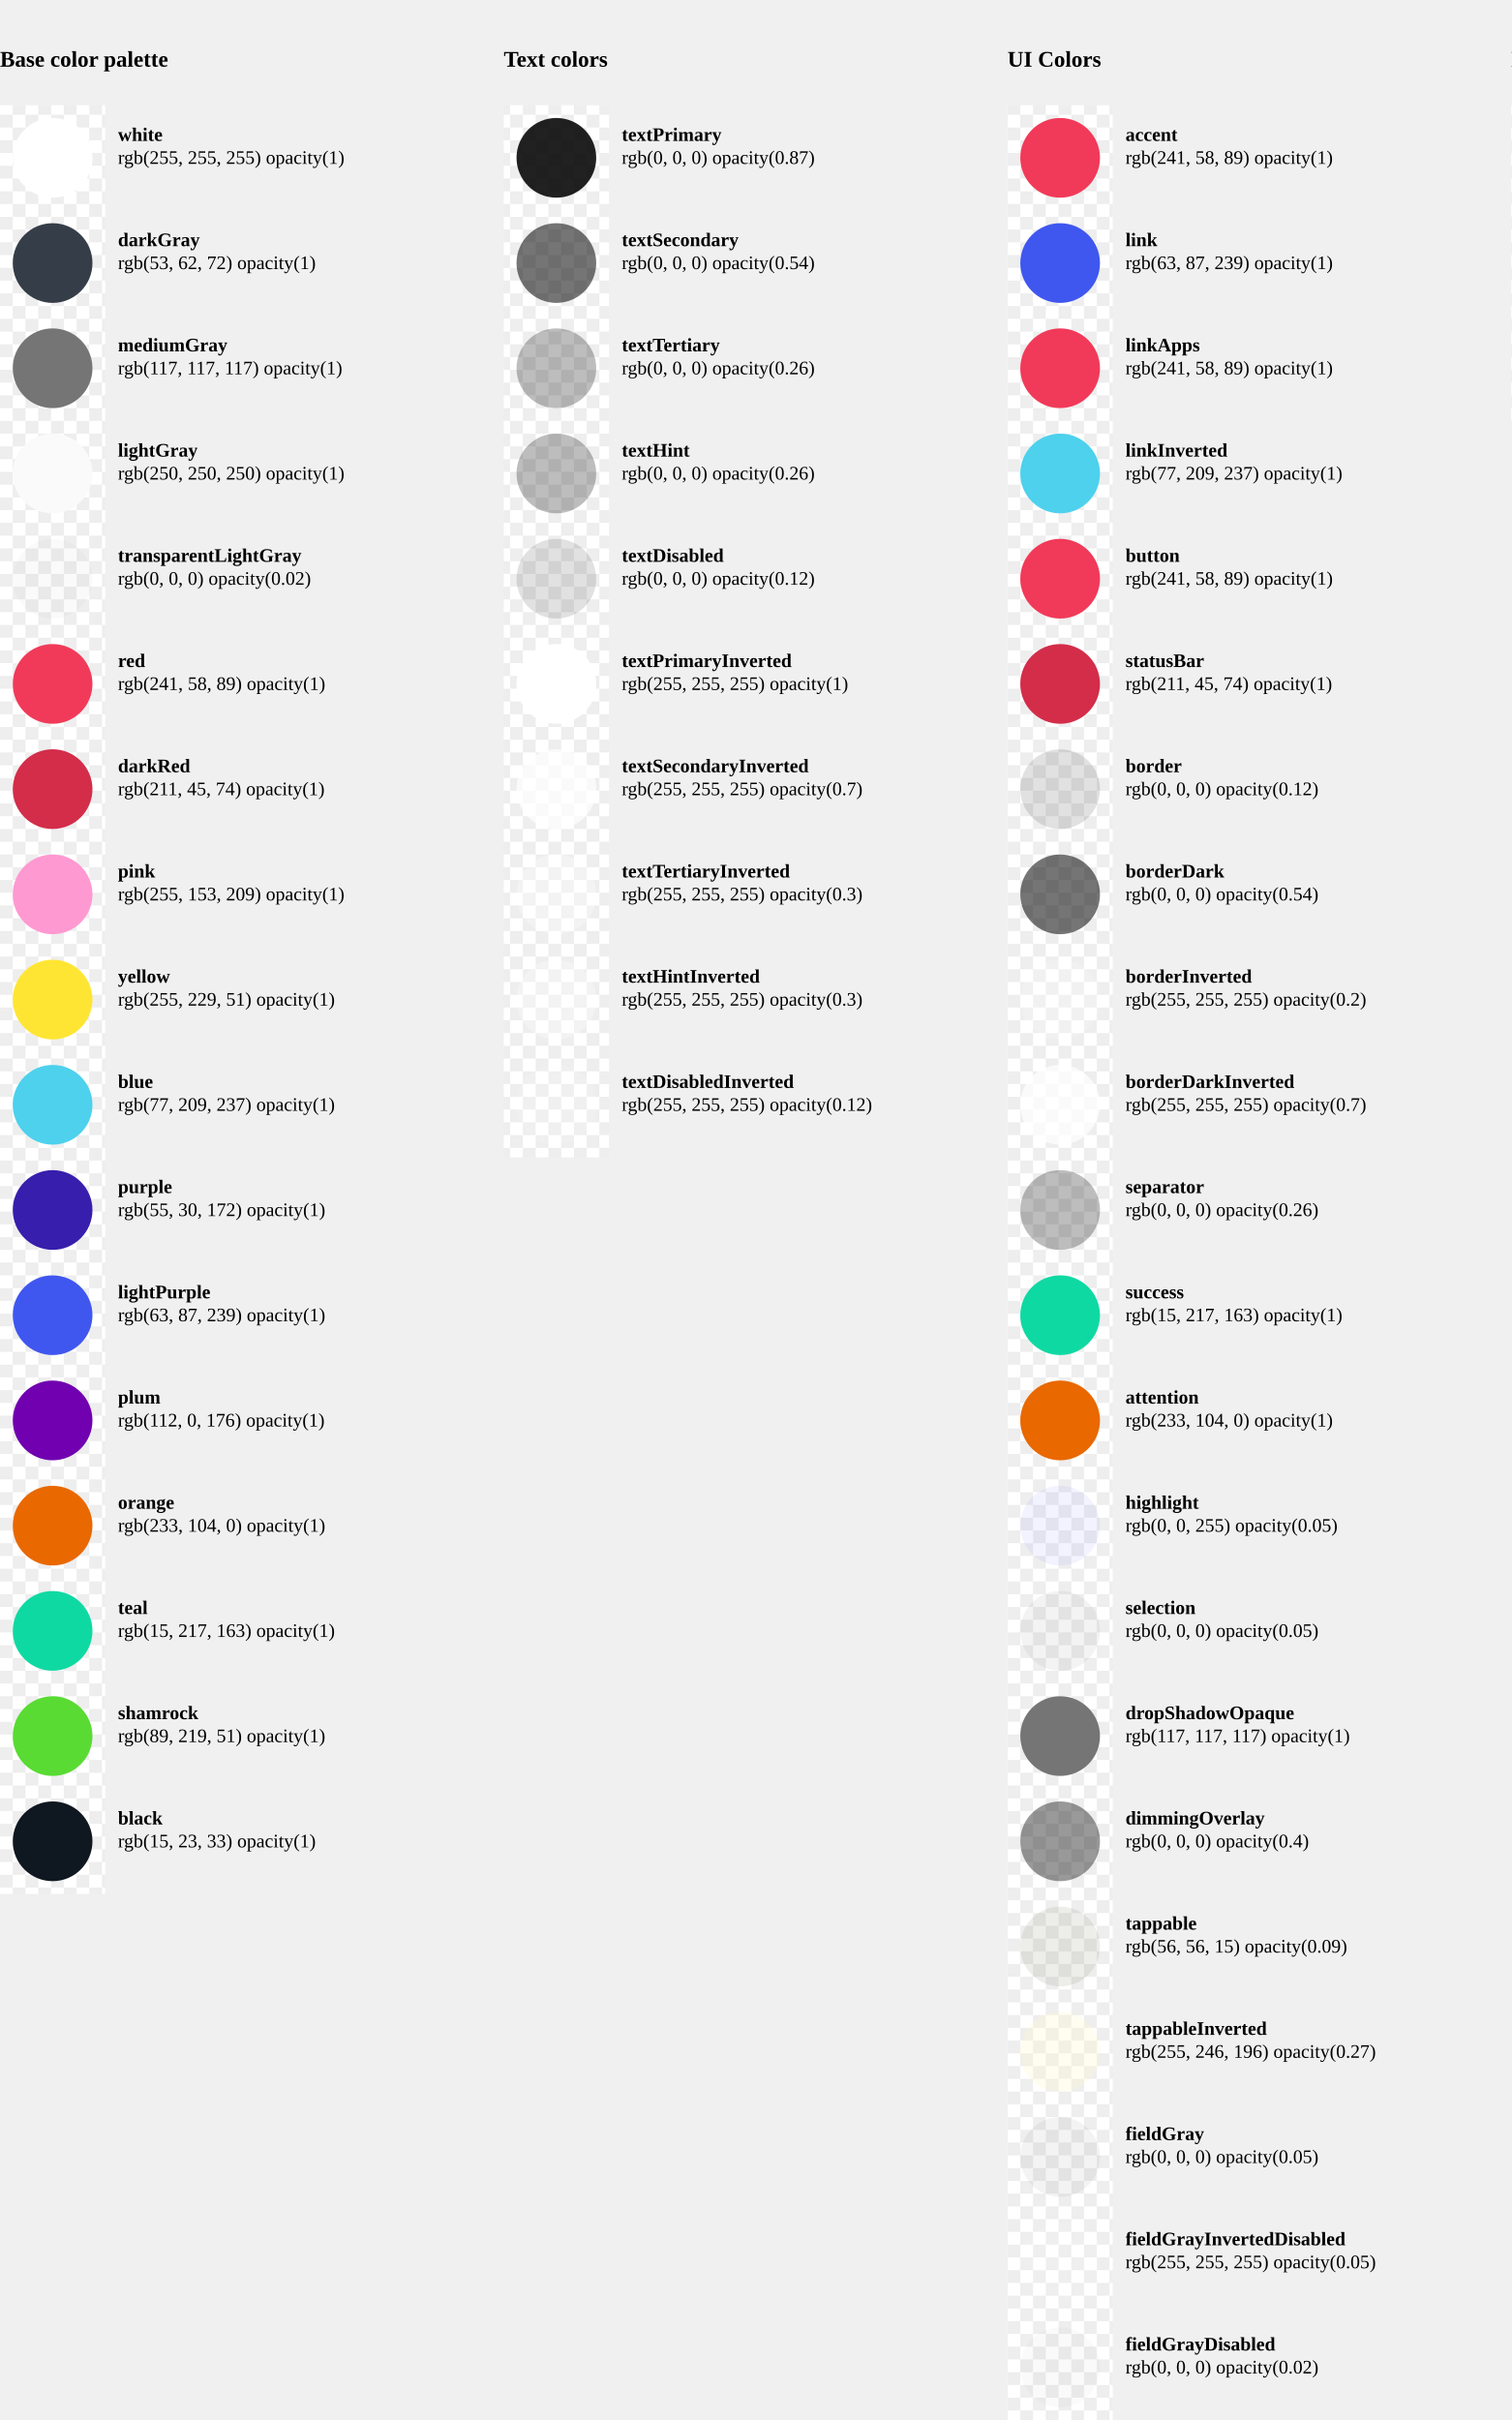
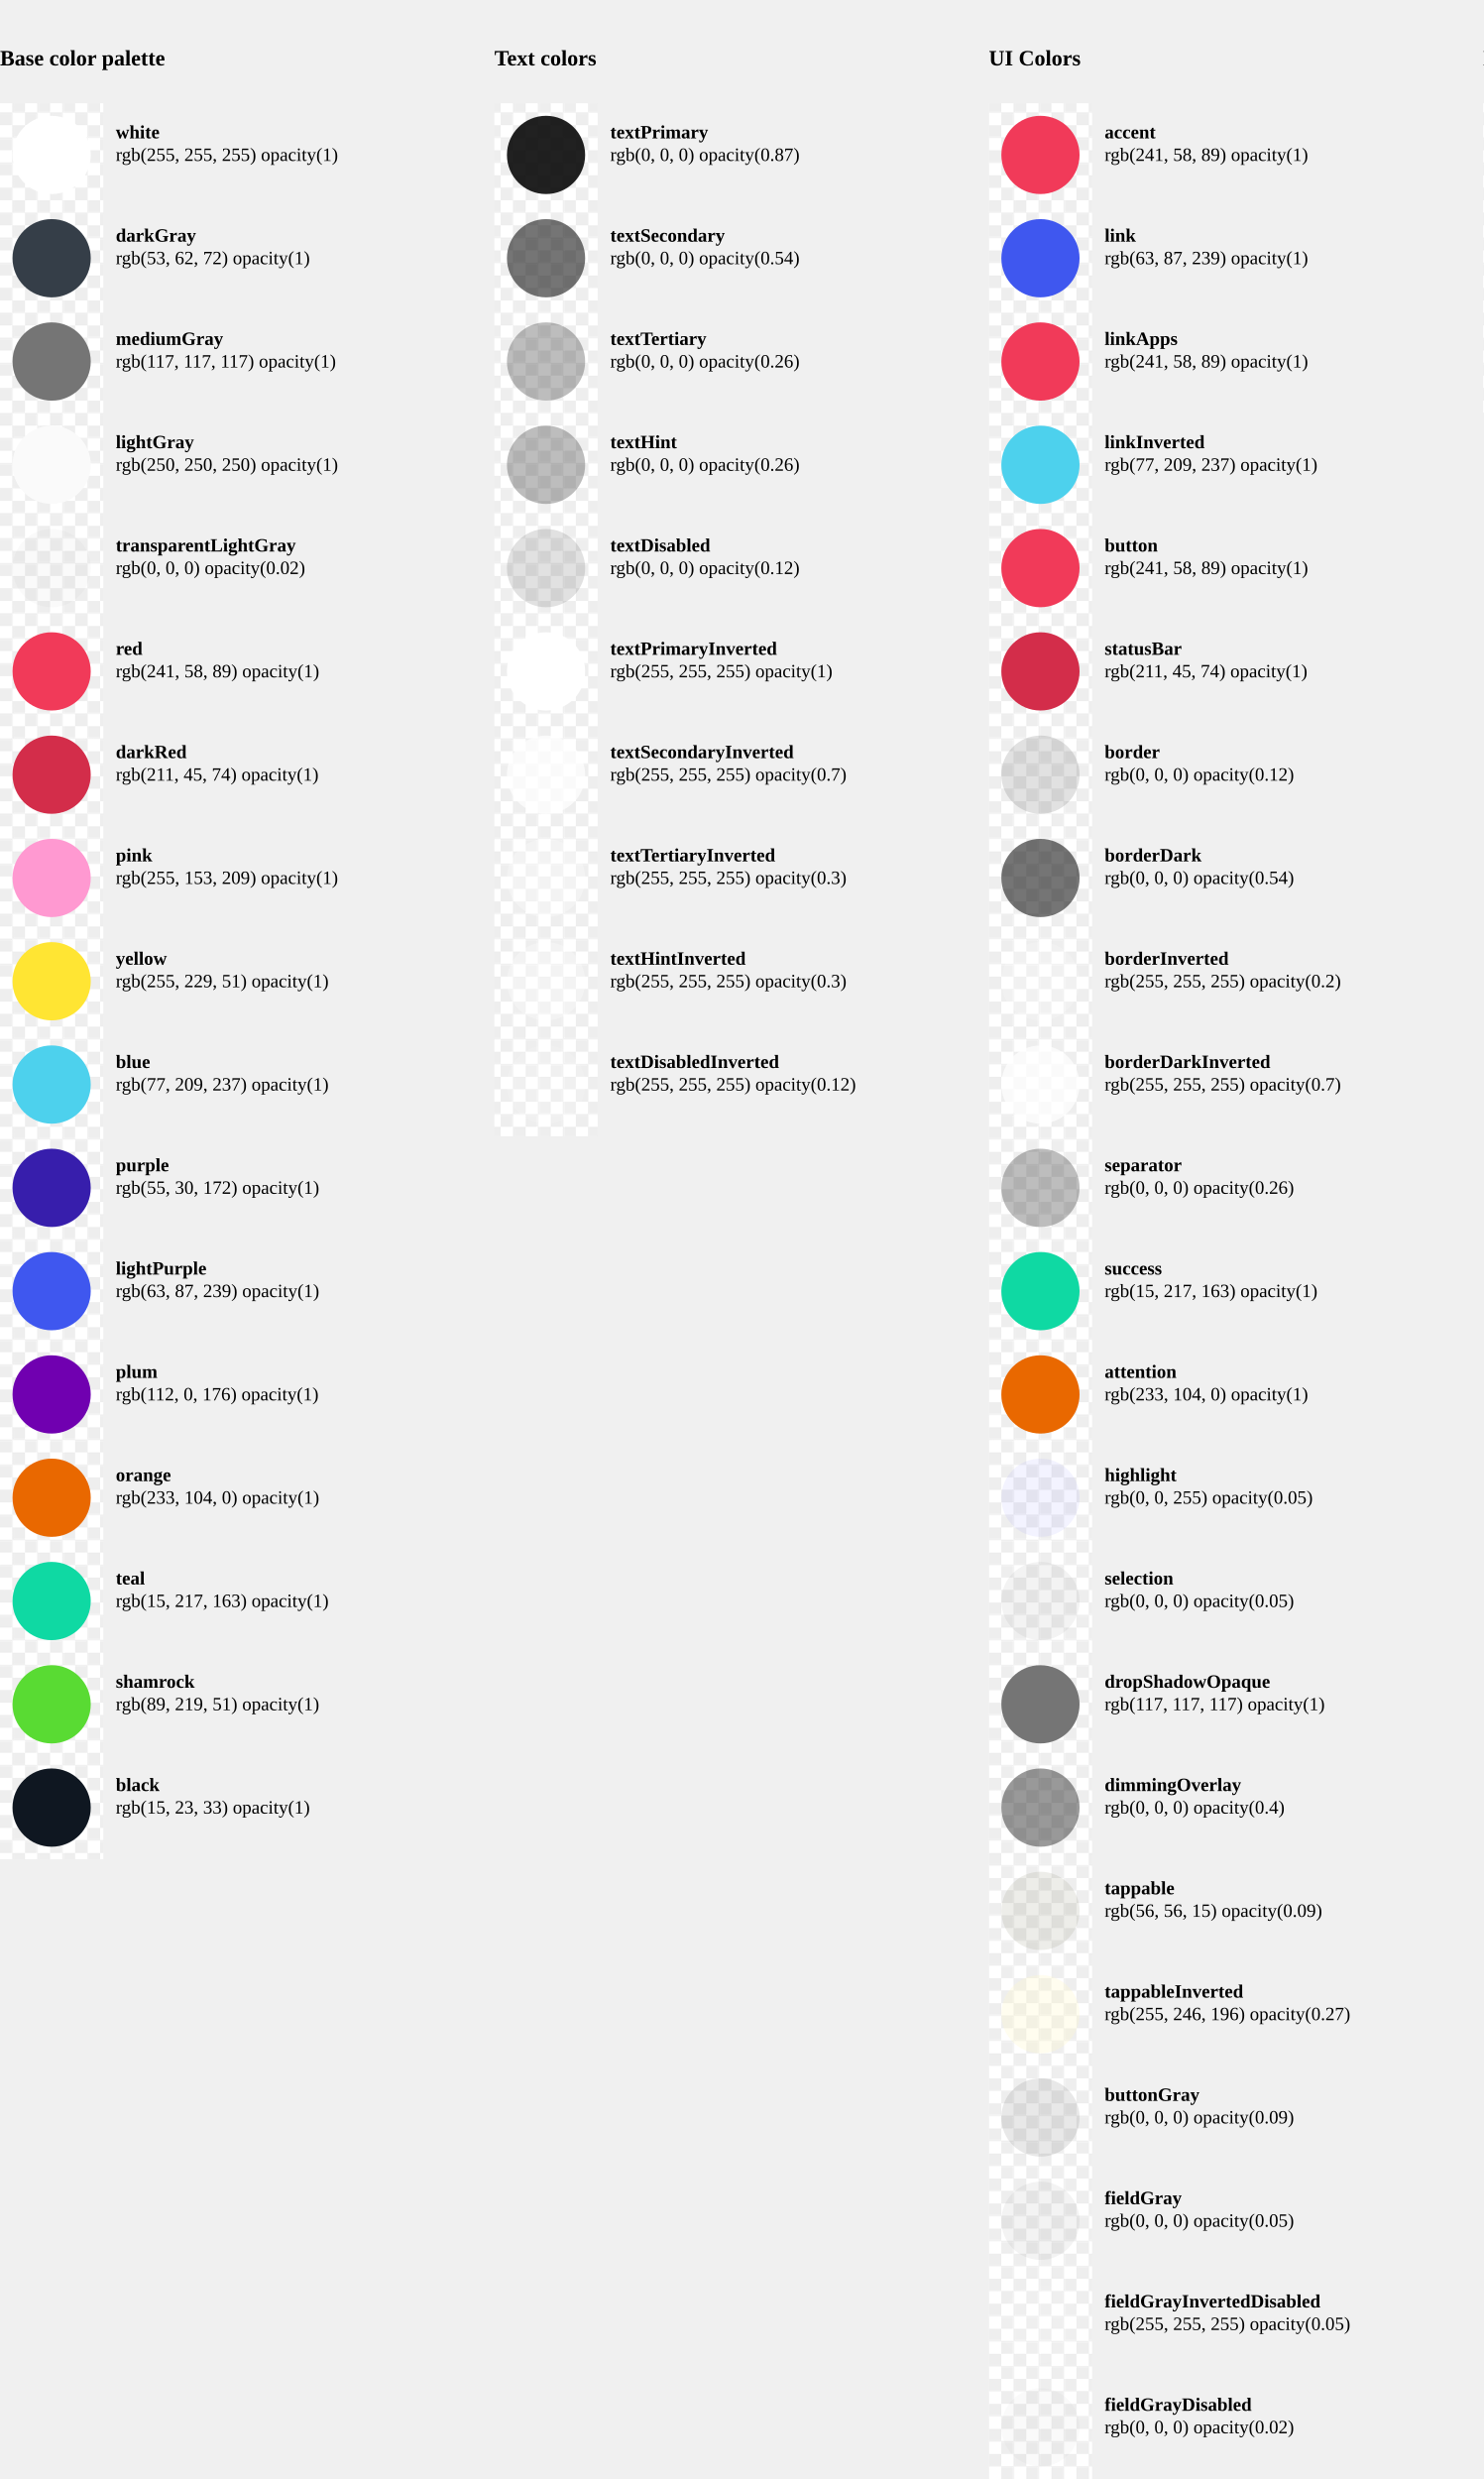
- <svg xmlns="http://www.w3.org/2000/svg" version="1.1" id="Meetup_Swatches" x="0px" y="0px" width="948" height="1518" viewBox="0 0 948 1518" xml:space="preserve">
+ <svg xmlns="http://www.w3.org/2000/svg" version="1.1" id="Meetup_Swatches" x="0px" y="0px" width="948" height="1584" viewBox="0 0 948 1584" xml:space="preserve">
  <defs>
    <pattern id="dark_grid" width="16" height="16" patternUnits="userSpaceOnUse">
      <rect fill="#111" x="0" y="0" width="8" height="8" />
      <rect fill="#222" x="8" y="0" width="8" height="8" />
      <rect fill="#222" x="0" y="8" width="8" height="8" />
      <rect fill="#111" x="8" y="8" width="8" height="8" />
    </pattern>
    <pattern id="light_grid" width="16" height="16" patternUnits="userSpaceOnUse">
      <rect fill="#fff" x="0" y="0" width="8" height="8" />
      <rect fill="#eee" x="8" y="0" width="8" height="8" />
      <rect fill="#eee" x="0" y="8" width="8" height="8" />
      <rect fill="#fff" x="8" y="8" width="8" height="8" />
    </pattern>
  </defs>
  <text x="0" y="25" font-size="14">
    <tspan x="0" dy="1.2em" font-weight="bold">Base color palette</tspan>
    <tspan x="0" dy="1.2em" />
  </text>
  <rect fill="url(#light_grid)" x="0" y="66" width="66" height="1122" />
  <circle cx="33" cy="99" r="25" fill="rgb(255, 255, 255)" opacity="1" />
  <text x="74" y="74" font-size="12">
    <tspan x="74" dy="1.2em" font-weight="bold">white</tspan>
    <tspan x="74" dy="1.2em">rgb(255, 255, 255) opacity(1)</tspan>
  </text>
  <circle cx="33" cy="165" r="25" fill="rgb(53, 62, 72)" opacity="1" />
  <text x="74" y="140" font-size="12">
    <tspan x="74" dy="1.2em" font-weight="bold">darkGray</tspan>
    <tspan x="74" dy="1.2em">rgb(53, 62, 72) opacity(1)</tspan>
  </text>
  <circle cx="33" cy="231" r="25" fill="rgb(117, 117, 117)" opacity="1" />
  <text x="74" y="206" font-size="12">
    <tspan x="74" dy="1.2em" font-weight="bold">mediumGray</tspan>
    <tspan x="74" dy="1.2em">rgb(117, 117, 117) opacity(1)</tspan>
  </text>
  <circle cx="33" cy="297" r="25" fill="rgb(250, 250, 250)" opacity="1" />
  <text x="74" y="272" font-size="12">
    <tspan x="74" dy="1.2em" font-weight="bold">lightGray</tspan>
    <tspan x="74" dy="1.2em">rgb(250, 250, 250) opacity(1)</tspan>
  </text>
  <circle cx="33" cy="363" r="25" fill="rgb(0, 0, 0)" opacity="0.02" />
  <text x="74" y="338" font-size="12">
    <tspan x="74" dy="1.2em" font-weight="bold">transparentLightGray</tspan>
    <tspan x="74" dy="1.2em">rgb(0, 0, 0) opacity(0.02)</tspan>
  </text>
  <circle cx="33" cy="429" r="25" fill="rgb(241, 58, 89)" opacity="1" />
  <text x="74" y="404" font-size="12">
    <tspan x="74" dy="1.2em" font-weight="bold">red</tspan>
    <tspan x="74" dy="1.2em">rgb(241, 58, 89) opacity(1)</tspan>
  </text>
  <circle cx="33" cy="495" r="25" fill="rgb(211, 45, 74)" opacity="1" />
  <text x="74" y="470" font-size="12">
    <tspan x="74" dy="1.2em" font-weight="bold">darkRed</tspan>
    <tspan x="74" dy="1.2em">rgb(211, 45, 74) opacity(1)</tspan>
  </text>
  <circle cx="33" cy="561" r="25" fill="rgb(255, 153, 209)" opacity="1" />
  <text x="74" y="536" font-size="12">
    <tspan x="74" dy="1.2em" font-weight="bold">pink</tspan>
    <tspan x="74" dy="1.2em">rgb(255, 153, 209) opacity(1)</tspan>
  </text>
  <circle cx="33" cy="627" r="25" fill="rgb(255, 229, 51)" opacity="1" />
  <text x="74" y="602" font-size="12">
    <tspan x="74" dy="1.2em" font-weight="bold">yellow</tspan>
    <tspan x="74" dy="1.2em">rgb(255, 229, 51) opacity(1)</tspan>
  </text>
  <circle cx="33" cy="693" r="25" fill="rgb(77, 209, 237)" opacity="1" />
  <text x="74" y="668" font-size="12">
    <tspan x="74" dy="1.2em" font-weight="bold">blue</tspan>
    <tspan x="74" dy="1.2em">rgb(77, 209, 237) opacity(1)</tspan>
  </text>
  <circle cx="33" cy="759" r="25" fill="rgb(55, 30, 172)" opacity="1" />
  <text x="74" y="734" font-size="12">
    <tspan x="74" dy="1.2em" font-weight="bold">purple</tspan>
    <tspan x="74" dy="1.2em">rgb(55, 30, 172) opacity(1)</tspan>
  </text>
  <circle cx="33" cy="825" r="25" fill="rgb(63, 87, 239)" opacity="1" />
  <text x="74" y="800" font-size="12">
    <tspan x="74" dy="1.2em" font-weight="bold">lightPurple</tspan>
    <tspan x="74" dy="1.2em">rgb(63, 87, 239) opacity(1)</tspan>
  </text>
  <circle cx="33" cy="891" r="25" fill="rgb(112, 0, 176)" opacity="1" />
  <text x="74" y="866" font-size="12">
    <tspan x="74" dy="1.2em" font-weight="bold">plum</tspan>
    <tspan x="74" dy="1.2em">rgb(112, 0, 176) opacity(1)</tspan>
  </text>
  <circle cx="33" cy="957" r="25" fill="rgb(233, 104, 0)" opacity="1" />
  <text x="74" y="932" font-size="12">
    <tspan x="74" dy="1.2em" font-weight="bold">orange</tspan>
    <tspan x="74" dy="1.2em">rgb(233, 104, 0) opacity(1)</tspan>
  </text>
  <circle cx="33" cy="1023" r="25" fill="rgb(15, 217, 163)" opacity="1" />
  <text x="74" y="998" font-size="12">
    <tspan x="74" dy="1.2em" font-weight="bold">teal</tspan>
    <tspan x="74" dy="1.2em">rgb(15, 217, 163) opacity(1)</tspan>
  </text>
  <circle cx="33" cy="1089" r="25" fill="rgb(89, 219, 51)" opacity="1" />
  <text x="74" y="1064" font-size="12">
    <tspan x="74" dy="1.2em" font-weight="bold">shamrock</tspan>
    <tspan x="74" dy="1.2em">rgb(89, 219, 51) opacity(1)</tspan>
  </text>
  <circle cx="33" cy="1155" r="25" fill="rgb(15, 23, 33)" opacity="1" />
  <text x="74" y="1130" font-size="12">
    <tspan x="74" dy="1.2em" font-weight="bold">black</tspan>
    <tspan x="74" dy="1.2em">rgb(15, 23, 33) opacity(1)</tspan>
  </text>
  <text x="316" y="25" font-size="14">
    <tspan x="316" dy="1.2em" font-weight="bold">Text colors</tspan>
    <tspan x="316" dy="1.2em" />
  </text>
  <rect fill="url(#light_grid)" x="316" y="66" width="66" height="660" />
  <circle cx="349" cy="99" r="25" fill="rgb(0, 0, 0)" opacity="0.87" />
  <text x="390" y="74" font-size="12">
    <tspan x="390" dy="1.2em" font-weight="bold">textPrimary</tspan>
    <tspan x="390" dy="1.2em">rgb(0, 0, 0) opacity(0.87)</tspan>
  </text>
  <circle cx="349" cy="165" r="25" fill="rgb(0, 0, 0)" opacity="0.54" />
  <text x="390" y="140" font-size="12">
    <tspan x="390" dy="1.2em" font-weight="bold">textSecondary</tspan>
    <tspan x="390" dy="1.2em">rgb(0, 0, 0) opacity(0.54)</tspan>
  </text>
  <circle cx="349" cy="231" r="25" fill="rgb(0, 0, 0)" opacity="0.26" />
  <text x="390" y="206" font-size="12">
    <tspan x="390" dy="1.2em" font-weight="bold">textTertiary</tspan>
    <tspan x="390" dy="1.2em">rgb(0, 0, 0) opacity(0.26)</tspan>
  </text>
  <circle cx="349" cy="297" r="25" fill="rgb(0, 0, 0)" opacity="0.26" />
  <text x="390" y="272" font-size="12">
    <tspan x="390" dy="1.2em" font-weight="bold">textHint</tspan>
    <tspan x="390" dy="1.2em">rgb(0, 0, 0) opacity(0.26)</tspan>
  </text>
  <circle cx="349" cy="363" r="25" fill="rgb(0, 0, 0)" opacity="0.12" />
  <text x="390" y="338" font-size="12">
    <tspan x="390" dy="1.2em" font-weight="bold">textDisabled</tspan>
    <tspan x="390" dy="1.2em">rgb(0, 0, 0) opacity(0.12)</tspan>
  </text>
  <circle cx="349" cy="429" r="25" fill="rgb(255, 255, 255)" opacity="1" />
  <text x="390" y="404" font-size="12">
    <tspan x="390" dy="1.2em" font-weight="bold">textPrimaryInverted</tspan>
    <tspan x="390" dy="1.2em">rgb(255, 255, 255) opacity(1)</tspan>
  </text>
  <circle cx="349" cy="495" r="25" fill="rgb(255, 255, 255)" opacity="0.7" />
  <text x="390" y="470" font-size="12">
    <tspan x="390" dy="1.2em" font-weight="bold">textSecondaryInverted</tspan>
    <tspan x="390" dy="1.2em">rgb(255, 255, 255) opacity(0.7)</tspan>
  </text>
  <circle cx="349" cy="561" r="25" fill="rgb(255, 255, 255)" opacity="0.3" />
  <text x="390" y="536" font-size="12">
    <tspan x="390" dy="1.2em" font-weight="bold">textTertiaryInverted</tspan>
    <tspan x="390" dy="1.2em">rgb(255, 255, 255) opacity(0.3)</tspan>
  </text>
  <circle cx="349" cy="627" r="25" fill="rgb(255, 255, 255)" opacity="0.3" />
  <text x="390" y="602" font-size="12">
    <tspan x="390" dy="1.2em" font-weight="bold">textHintInverted</tspan>
    <tspan x="390" dy="1.2em">rgb(255, 255, 255) opacity(0.3)</tspan>
  </text>
  <circle cx="349" cy="693" r="25" fill="rgb(255, 255, 255)" opacity="0.12" />
  <text x="390" y="668" font-size="12">
    <tspan x="390" dy="1.2em" font-weight="bold">textDisabledInverted</tspan>
    <tspan x="390" dy="1.2em">rgb(255, 255, 255) opacity(0.12)</tspan>
  </text>
  <text x="632" y="25" font-size="14">
    <tspan x="632" dy="1.2em" font-weight="bold">UI Colors</tspan>
    <tspan x="632" dy="1.2em" />
  </text>
-   <rect fill="url(#light_grid)" x="632" y="66" width="66" height="1452" />
+   <rect fill="url(#light_grid)" x="632" y="66" width="66" height="1518" />
  <circle cx="665" cy="99" r="25" fill="rgb(241, 58, 89)" opacity="1" />
  <text x="706" y="74" font-size="12">
    <tspan x="706" dy="1.2em" font-weight="bold">accent</tspan>
    <tspan x="706" dy="1.2em">rgb(241, 58, 89) opacity(1)</tspan>
  </text>
  <circle cx="665" cy="165" r="25" fill="rgb(63, 87, 239)" opacity="1" />
  <text x="706" y="140" font-size="12">
    <tspan x="706" dy="1.2em" font-weight="bold">link</tspan>
    <tspan x="706" dy="1.2em">rgb(63, 87, 239) opacity(1)</tspan>
  </text>
  <circle cx="665" cy="231" r="25" fill="rgb(241, 58, 89)" opacity="1" />
  <text x="706" y="206" font-size="12">
    <tspan x="706" dy="1.2em" font-weight="bold">linkApps</tspan>
    <tspan x="706" dy="1.2em">rgb(241, 58, 89) opacity(1)</tspan>
  </text>
  <circle cx="665" cy="297" r="25" fill="rgb(77, 209, 237)" opacity="1" />
  <text x="706" y="272" font-size="12">
    <tspan x="706" dy="1.2em" font-weight="bold">linkInverted</tspan>
    <tspan x="706" dy="1.2em">rgb(77, 209, 237) opacity(1)</tspan>
  </text>
  <circle cx="665" cy="363" r="25" fill="rgb(241, 58, 89)" opacity="1" />
  <text x="706" y="338" font-size="12">
    <tspan x="706" dy="1.2em" font-weight="bold">button</tspan>
    <tspan x="706" dy="1.2em">rgb(241, 58, 89) opacity(1)</tspan>
  </text>
  <circle cx="665" cy="429" r="25" fill="rgb(211, 45, 74)" opacity="1" />
  <text x="706" y="404" font-size="12">
    <tspan x="706" dy="1.2em" font-weight="bold">statusBar</tspan>
    <tspan x="706" dy="1.2em">rgb(211, 45, 74) opacity(1)</tspan>
  </text>
  <circle cx="665" cy="495" r="25" fill="rgb(0, 0, 0)" opacity="0.12" />
  <text x="706" y="470" font-size="12">
    <tspan x="706" dy="1.2em" font-weight="bold">border</tspan>
    <tspan x="706" dy="1.2em">rgb(0, 0, 0) opacity(0.12)</tspan>
  </text>
  <circle cx="665" cy="561" r="25" fill="rgb(0, 0, 0)" opacity="0.54" />
  <text x="706" y="536" font-size="12">
    <tspan x="706" dy="1.2em" font-weight="bold">borderDark</tspan>
    <tspan x="706" dy="1.2em">rgb(0, 0, 0) opacity(0.54)</tspan>
  </text>
  <circle cx="665" cy="627" r="25" fill="rgb(255, 255, 255)" opacity="0.2" />
  <text x="706" y="602" font-size="12">
    <tspan x="706" dy="1.2em" font-weight="bold">borderInverted</tspan>
    <tspan x="706" dy="1.2em">rgb(255, 255, 255) opacity(0.2)</tspan>
  </text>
  <circle cx="665" cy="693" r="25" fill="rgb(255, 255, 255)" opacity="0.7" />
  <text x="706" y="668" font-size="12">
    <tspan x="706" dy="1.2em" font-weight="bold">borderDarkInverted</tspan>
    <tspan x="706" dy="1.2em">rgb(255, 255, 255) opacity(0.7)</tspan>
  </text>
  <circle cx="665" cy="759" r="25" fill="rgb(0, 0, 0)" opacity="0.26" />
  <text x="706" y="734" font-size="12">
    <tspan x="706" dy="1.2em" font-weight="bold">separator</tspan>
    <tspan x="706" dy="1.2em">rgb(0, 0, 0) opacity(0.26)</tspan>
  </text>
  <circle cx="665" cy="825" r="25" fill="rgb(15, 217, 163)" opacity="1" />
  <text x="706" y="800" font-size="12">
    <tspan x="706" dy="1.2em" font-weight="bold">success</tspan>
    <tspan x="706" dy="1.2em">rgb(15, 217, 163) opacity(1)</tspan>
  </text>
  <circle cx="665" cy="891" r="25" fill="rgb(233, 104, 0)" opacity="1" />
  <text x="706" y="866" font-size="12">
    <tspan x="706" dy="1.2em" font-weight="bold">attention</tspan>
    <tspan x="706" dy="1.2em">rgb(233, 104, 0) opacity(1)</tspan>
  </text>
  <circle cx="665" cy="957" r="25" fill="rgb(0, 0, 255)" opacity="0.05" />
  <text x="706" y="932" font-size="12">
    <tspan x="706" dy="1.2em" font-weight="bold">highlight</tspan>
    <tspan x="706" dy="1.2em">rgb(0, 0, 255) opacity(0.05)</tspan>
  </text>
  <circle cx="665" cy="1023" r="25" fill="rgb(0, 0, 0)" opacity="0.05" />
  <text x="706" y="998" font-size="12">
    <tspan x="706" dy="1.2em" font-weight="bold">selection</tspan>
    <tspan x="706" dy="1.2em">rgb(0, 0, 0) opacity(0.05)</tspan>
  </text>
  <circle cx="665" cy="1089" r="25" fill="rgb(117, 117, 117)" opacity="1" />
  <text x="706" y="1064" font-size="12">
    <tspan x="706" dy="1.2em" font-weight="bold">dropShadowOpaque</tspan>
    <tspan x="706" dy="1.2em">rgb(117, 117, 117) opacity(1)</tspan>
  </text>
  <circle cx="665" cy="1155" r="25" fill="rgb(0, 0, 0)" opacity="0.4" />
  <text x="706" y="1130" font-size="12">
    <tspan x="706" dy="1.2em" font-weight="bold">dimmingOverlay</tspan>
    <tspan x="706" dy="1.2em">rgb(0, 0, 0) opacity(0.4)</tspan>
  </text>
  <circle cx="665" cy="1221" r="25" fill="rgb(56, 56, 15)" opacity="0.09" />
  <text x="706" y="1196" font-size="12">
    <tspan x="706" dy="1.2em" font-weight="bold">tappable</tspan>
    <tspan x="706" dy="1.2em">rgb(56, 56, 15) opacity(0.09)</tspan>
  </text>
  <circle cx="665" cy="1287" r="25" fill="rgb(255, 246, 196)" opacity="0.27" />
  <text x="706" y="1262" font-size="12">
    <tspan x="706" dy="1.2em" font-weight="bold">tappableInverted</tspan>
    <tspan x="706" dy="1.2em">rgb(255, 246, 196) opacity(0.27)</tspan>
  </text>
-   <circle cx="665" cy="1353" r="25" fill="rgb(0, 0, 0)" opacity="0.05" />
+   <circle cx="665" cy="1353" r="25" fill="rgb(0, 0, 0)" opacity="0.09" />
  <text x="706" y="1328" font-size="12">
+     <tspan x="706" dy="1.2em" font-weight="bold">buttonGray</tspan>
+     <tspan x="706" dy="1.2em">rgb(0, 0, 0) opacity(0.09)</tspan>
+   </text>
+   <circle cx="665" cy="1419" r="25" fill="rgb(0, 0, 0)" opacity="0.05" />
+   <text x="706" y="1394" font-size="12">
    <tspan x="706" dy="1.2em" font-weight="bold">fieldGray</tspan>
    <tspan x="706" dy="1.2em">rgb(0, 0, 0) opacity(0.05)</tspan>
  </text>
-   <circle cx="665" cy="1419" r="25" fill="rgb(255, 255, 255)" opacity="0.05" />
-   <text x="706" y="1394" font-size="12">
+   <circle cx="665" cy="1485" r="25" fill="rgb(255, 255, 255)" opacity="0.05" />
+   <text x="706" y="1460" font-size="12">
    <tspan x="706" dy="1.2em" font-weight="bold">fieldGrayInvertedDisabled</tspan>
    <tspan x="706" dy="1.2em">rgb(255, 255, 255) opacity(0.05)</tspan>
  </text>
-   <circle cx="665" cy="1485" r="25" fill="rgb(0, 0, 0)" opacity="0.02" />
-   <text x="706" y="1460" font-size="12">
+   <circle cx="665" cy="1551" r="25" fill="rgb(0, 0, 0)" opacity="0.02" />
+   <text x="706" y="1526" font-size="12">
    <tspan x="706" dy="1.2em" font-weight="bold">fieldGrayDisabled</tspan>
    <tspan x="706" dy="1.2em">rgb(0, 0, 0) opacity(0.02)</tspan>
  </text>
  <text x="948" y="25" font-size="14">
    <tspan x="948" dy="1.2em" font-weight="bold">Background colors</tspan>
    <tspan x="948" dy="1.2em" />
  </text>
  <rect fill="url(#light_grid)" x="948" y="66" width="66" height="198" />
  <circle cx="981" cy="99" r="25" fill="rgb(255, 255, 255)" opacity="1" />
  <text x="1022" y="74" font-size="12">
    <tspan x="1022" dy="1.2em" font-weight="bold">contentBG</tspan>
    <tspan x="1022" dy="1.2em">rgb(255, 255, 255) opacity(1)</tspan>
  </text>
  <circle cx="981" cy="165" r="25" fill="rgb(15, 23, 33)" opacity="1" />
  <text x="1022" y="140" font-size="12">
    <tspan x="1022" dy="1.2em" font-weight="bold">contentBGInverted</tspan>
    <tspan x="1022" dy="1.2em">rgb(15, 23, 33) opacity(1)</tspan>
  </text>
  <circle cx="981" cy="231" r="25" fill="rgb(250, 250, 250)" opacity="1" />
  <text x="1022" y="206" font-size="12">
    <tspan x="1022" dy="1.2em" font-weight="bold">collectionBG</tspan>
    <tspan x="1022" dy="1.2em">rgb(250, 250, 250) opacity(1)</tspan>
  </text>
</svg>
